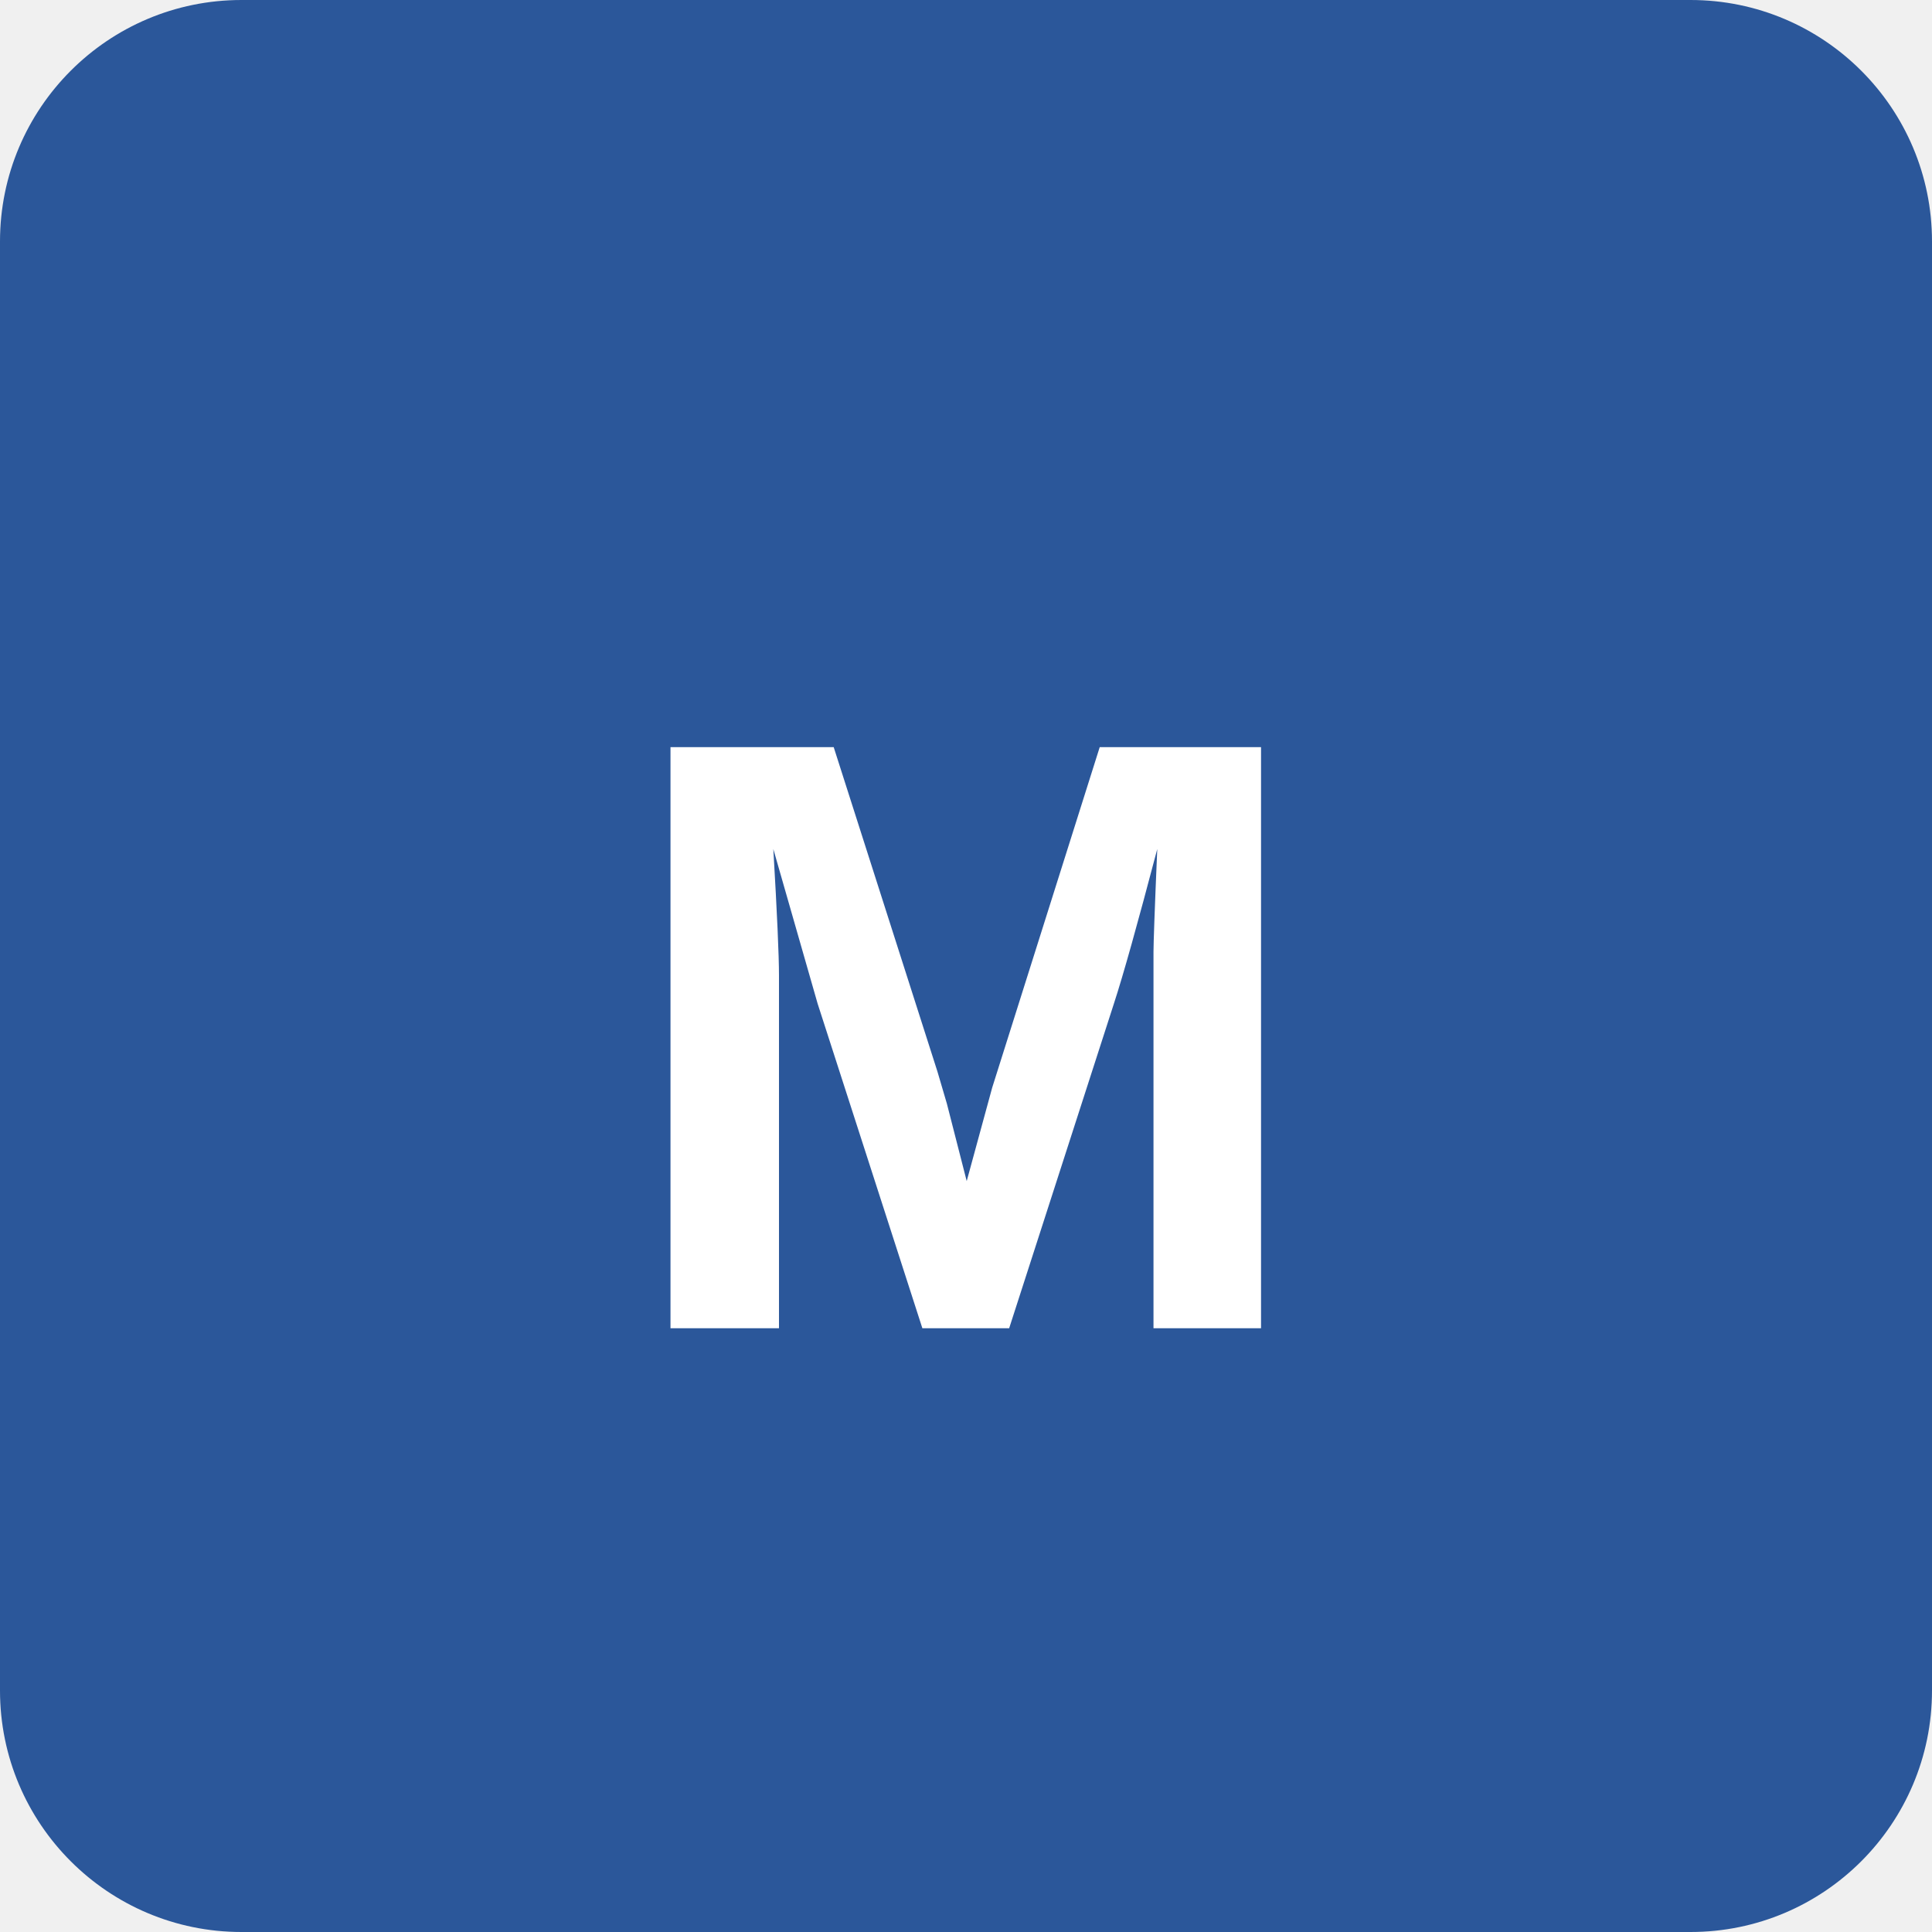
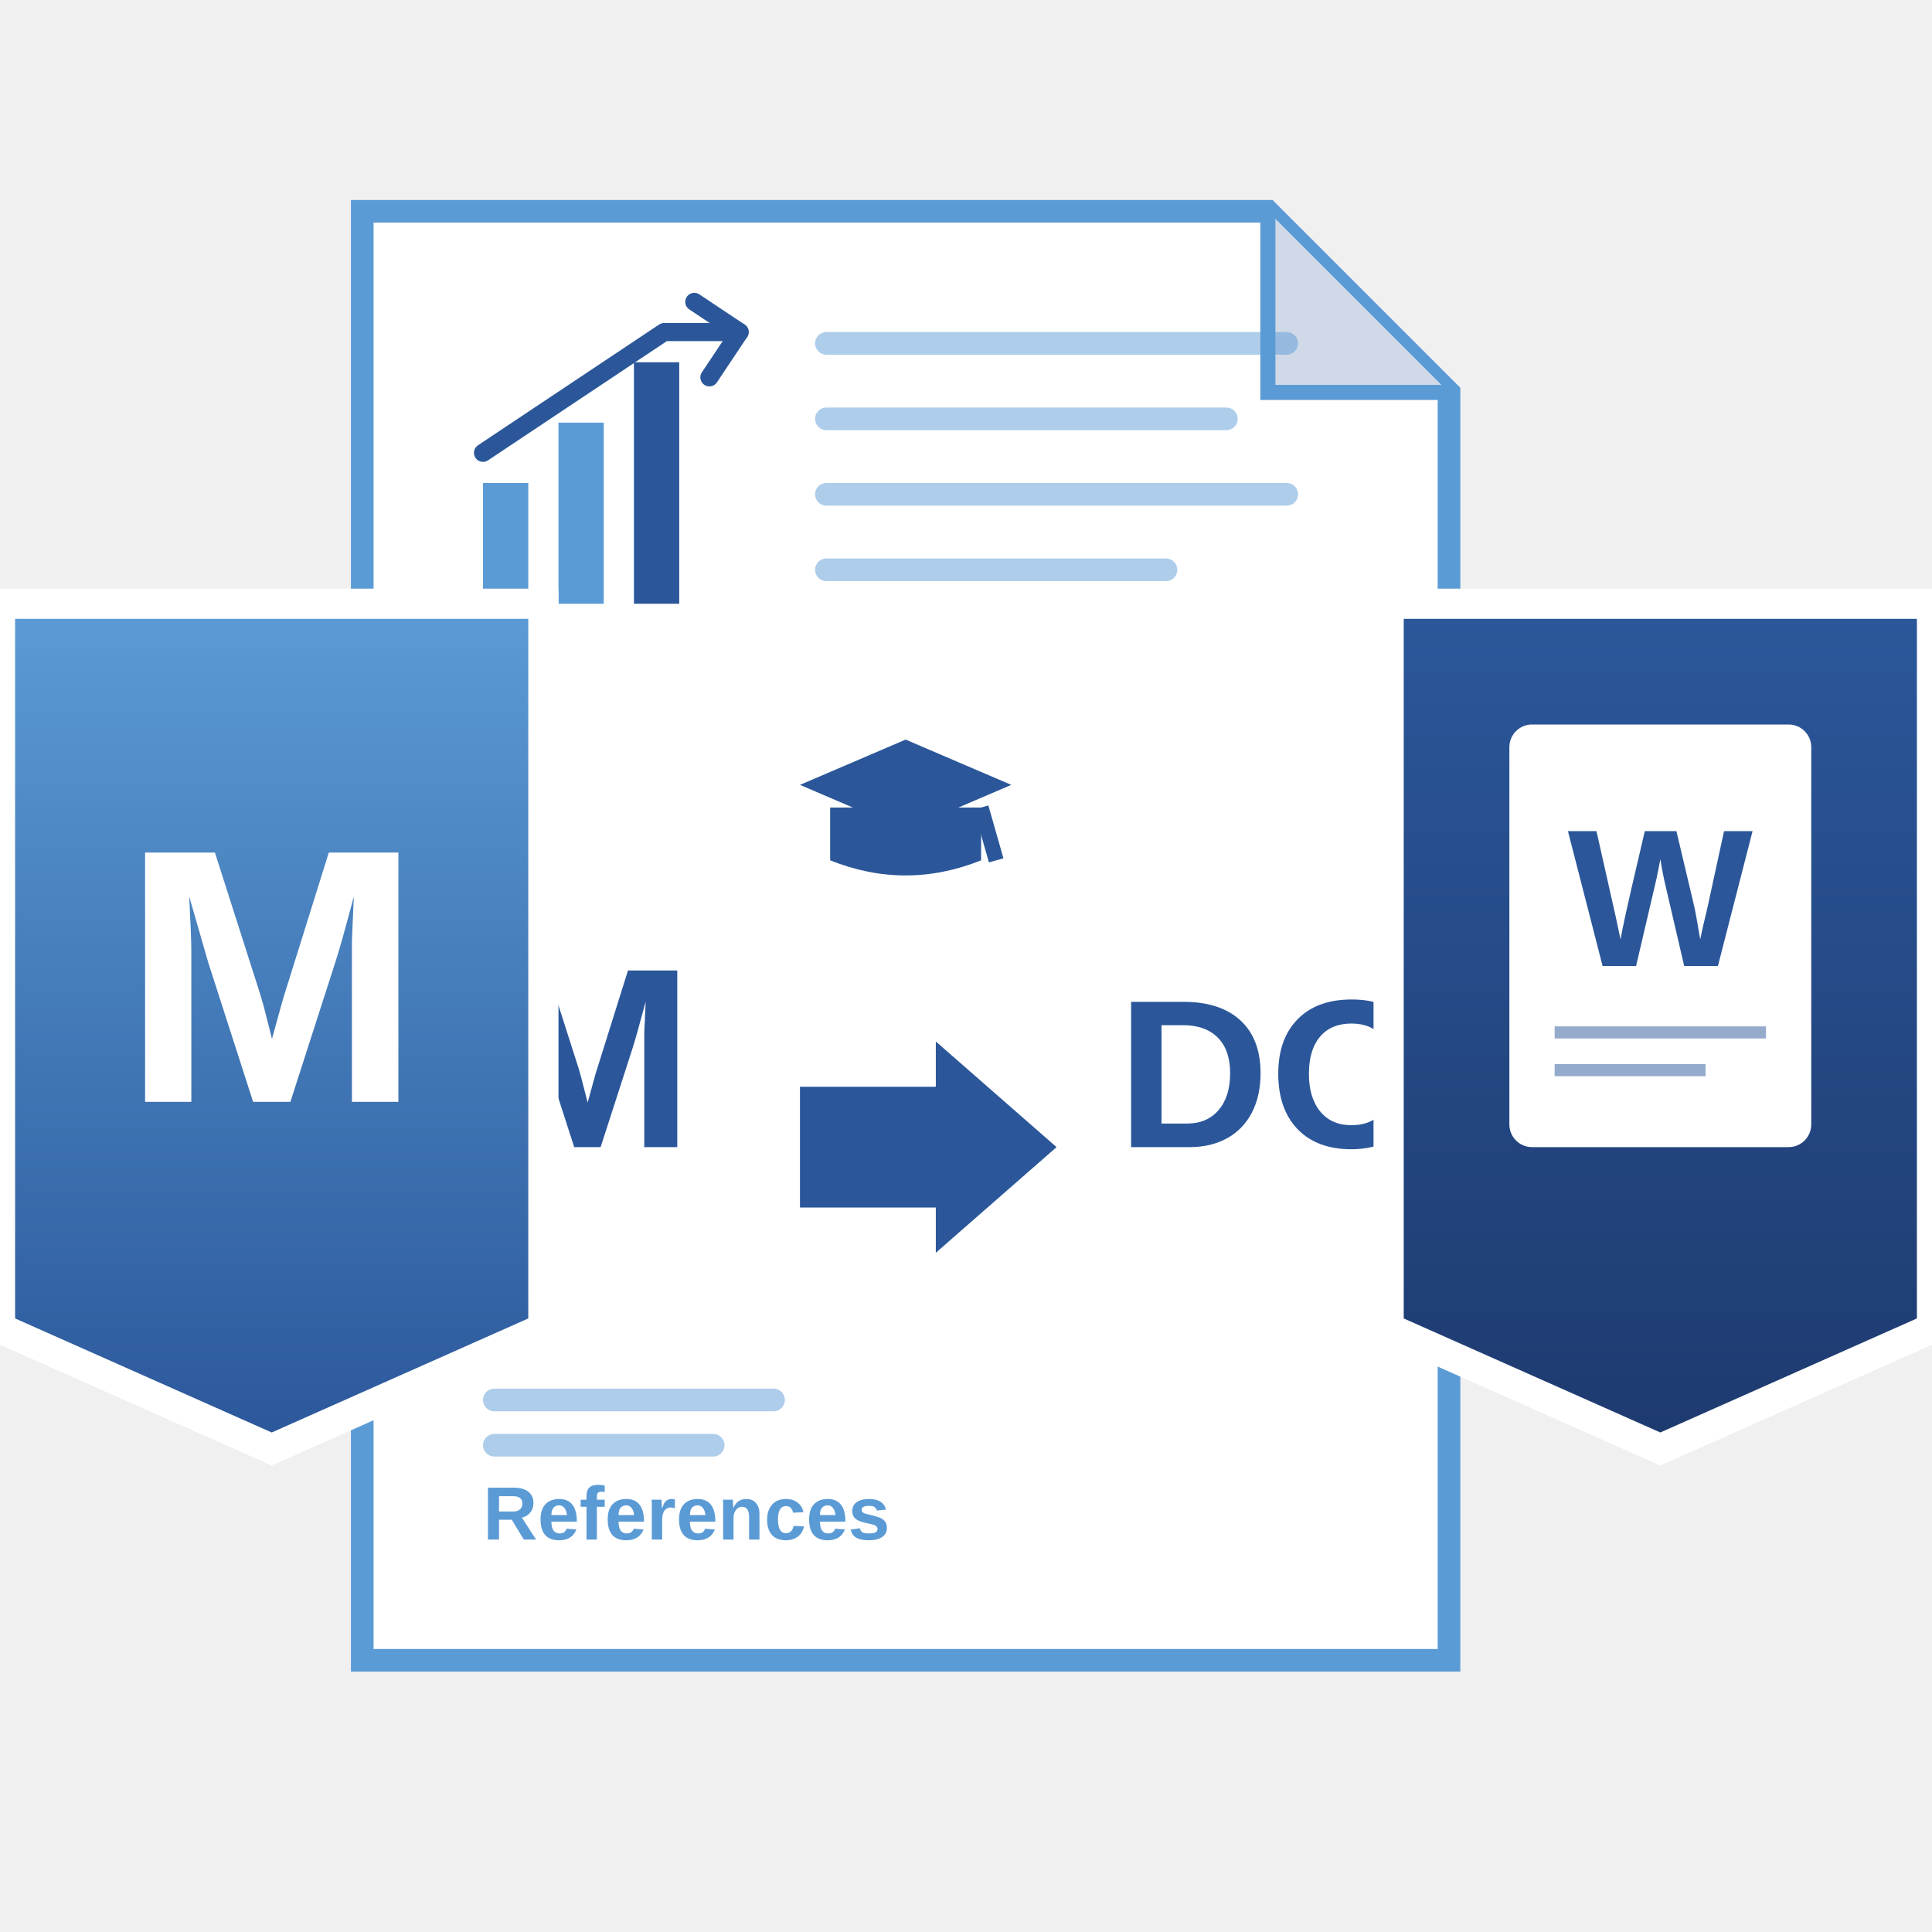
- <svg xmlns="http://www.w3.org/2000/svg" viewBox="0 0 32 32">
-   <rect width="32" height="32" rx="4" fill="#2B579A" />
-   <text x="16" y="22" text-anchor="middle" fill="white" font-size="14" font-family="Arial" font-weight="bold">M</text>
+ <svg xmlns="http://www.w3.org/2000/svg" viewBox="0 0 128 128" fill="none">
+   <defs>
+     <linearGradient id="mGrad" x1="0" y1="0" x2="0" y2="1">
+       <stop offset="0" stop-color="#5B9BD5" />
+       <stop offset="1" stop-color="#2B579A" />
+     </linearGradient>
+     <linearGradient id="wGrad" x1="0" y1="0" x2="0" y2="1">
+       <stop offset="0" stop-color="#2B579A" />
+       <stop offset="1" stop-color="#1E3A6F" />
+     </linearGradient>
+   </defs>
+   <g transform="translate(36 26) rotate(-3 28 39)">
+     <rect x="0" y="0" width="56" height="78" rx="2" fill="#E8F0FA" stroke="#A0B8D8" stroke-width="1" />
+   </g>
+   <g transform="translate(30 20)">
+     <rect x="0" y="0" width="60" height="84" rx="2" fill="#F5F8FC" stroke="#A0B8D8" stroke-width="1" />
+   </g>
+   <g transform="translate(24 14)">
+     <path d="M0 0 L60 0 L72 12 L72 96 L0 96 Z" fill="white" stroke="#5B9BD5" stroke-width="1.5" />
+     <path d="M60 0 L60 12 L72 12" fill="#D0D9E8" stroke="#5B9BD5" stroke-width="1" />
+     <g transform="translate(8 8)">
+       <rect x="0" y="10" width="3" height="8" fill="#5B9BD5" />
+       <rect x="5" y="6" width="3" height="12" fill="#5B9BD5" />
+       <rect x="10" y="2" width="3" height="16" fill="#2B579A" />
+       <path d="M0 8 L6 4 L12 0 L17 0" stroke="#2B579A" stroke-width="1.2" stroke-linecap="round" stroke-linejoin="round" fill="none" />
+       <path d="M14 -2 L17 0 L15 3" stroke="#2B579A" stroke-width="1.2" stroke-linecap="round" stroke-linejoin="round" fill="none" />
+     </g>
+     <g transform="translate(30 8)">
+       <rect x="0" y="0" width="32" height="1.5" rx="0.75" fill="#5B9BD5" opacity="0.5" />
+       <rect x="0" y="5" width="28" height="1.5" rx="0.75" fill="#5B9BD5" opacity="0.5" />
+       <rect x="0" y="10" width="32" height="1.5" rx="0.75" fill="#5B9BD5" opacity="0.5" />
+       <rect x="0" y="15" width="24" height="1.5" rx="0.75" fill="#5B9BD5" opacity="0.5" />
+     </g>
+     <g transform="translate(36 38)">
+       <path d="M-7 0 L0 -3 L7 0 L0 3 Z" fill="#2B579A" />
+       <path d="M-5 1.5 L-5 5 Q0 7 5 5 L5 1.5" fill="#2B579A" />
+       <line x1="5" y1="1.5" x2="6" y2="5" stroke="#2B579A" stroke-width="1" />
+     </g>
+     <g transform="translate(36 62)">
+       <text x="-14" y="0" text-anchor="end" fill="#2B579A" font-size="17" font-family="Arial, sans-serif" font-weight="900">M</text>
+       <path d="M-7 -4 L2 -4 L2 -7 L10 0 L2 7 L2 4 L-7 4 Z" fill="#2B579A" />
+       <text x="14" y="0" text-anchor="start" fill="#2B579A" font-size="14" font-family="Arial, sans-serif" font-weight="900">DOCX</text>
+     </g>
+     <g transform="translate(8 78)">
+       <rect x="0" y="0" width="20" height="1.5" rx="0.75" fill="#5B9BD5" opacity="0.5" />
+       <rect x="0" y="3" width="16" height="1.5" rx="0.75" fill="#5B9BD5" opacity="0.5" />
+       <text x="0" y="10" fill="#5B9BD5" font-size="5" font-family="Arial, sans-serif" font-weight="700">References</text>
+     </g>
+   </g>
+   <g transform="translate(0 40)">
+     <path d="M0 0 L36 0 L36 48 L18 56 L0 48 Z" fill="url(#mGrad)" stroke="white" stroke-width="2" />
+     <text x="18" y="33" text-anchor="middle" fill="white" font-size="24" font-family="Arial, sans-serif" font-weight="900">M</text>
+   </g>
+   <g transform="translate(92 40)">
+     <path d="M0 0 L36 0 L36 48 L18 56 L0 48 Z" fill="url(#wGrad)" stroke="white" stroke-width="2" />
+     <rect x="8" y="8" width="20" height="28" rx="1.5" fill="white" />
+     <text x="18" y="24" text-anchor="middle" fill="#2B579A" font-size="13" font-family="Arial, sans-serif" font-weight="900">W</text>
+     <rect x="11" y="28" width="14" height="0.8" fill="#2B579A" opacity="0.5" />
+     <rect x="11" y="30.5" width="10" height="0.8" fill="#2B579A" opacity="0.5" />
+   </g>
</svg>
